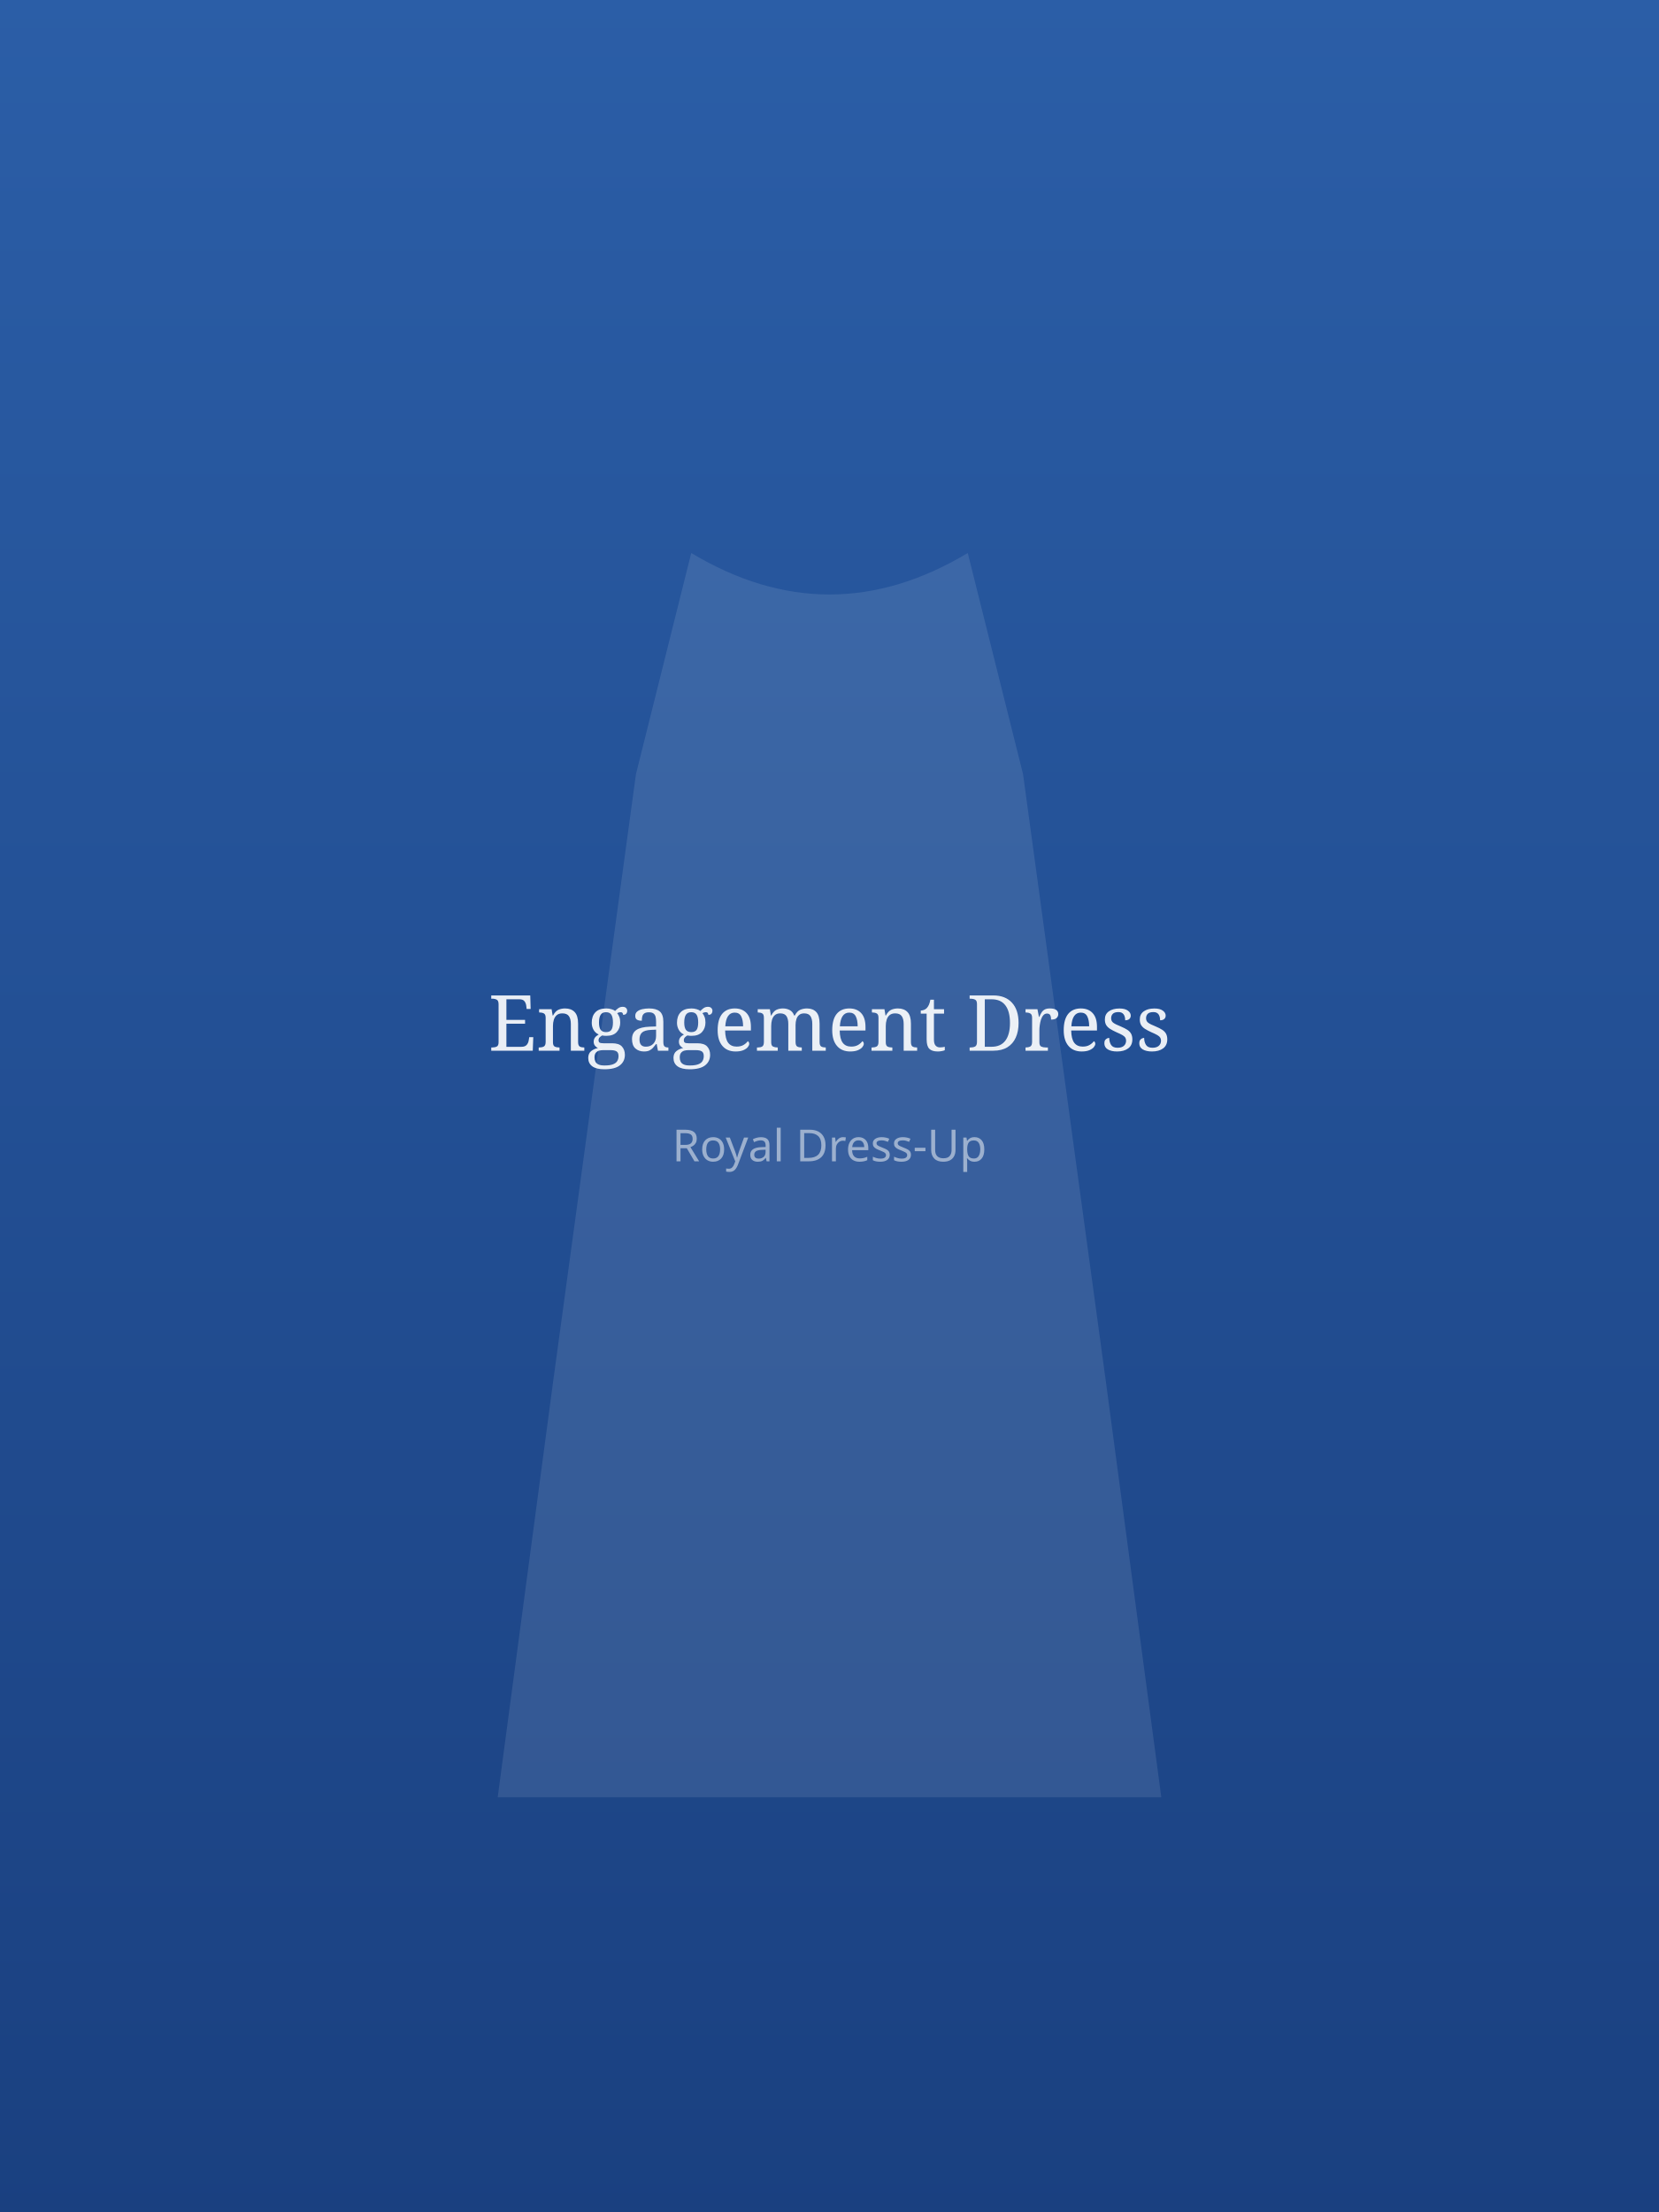
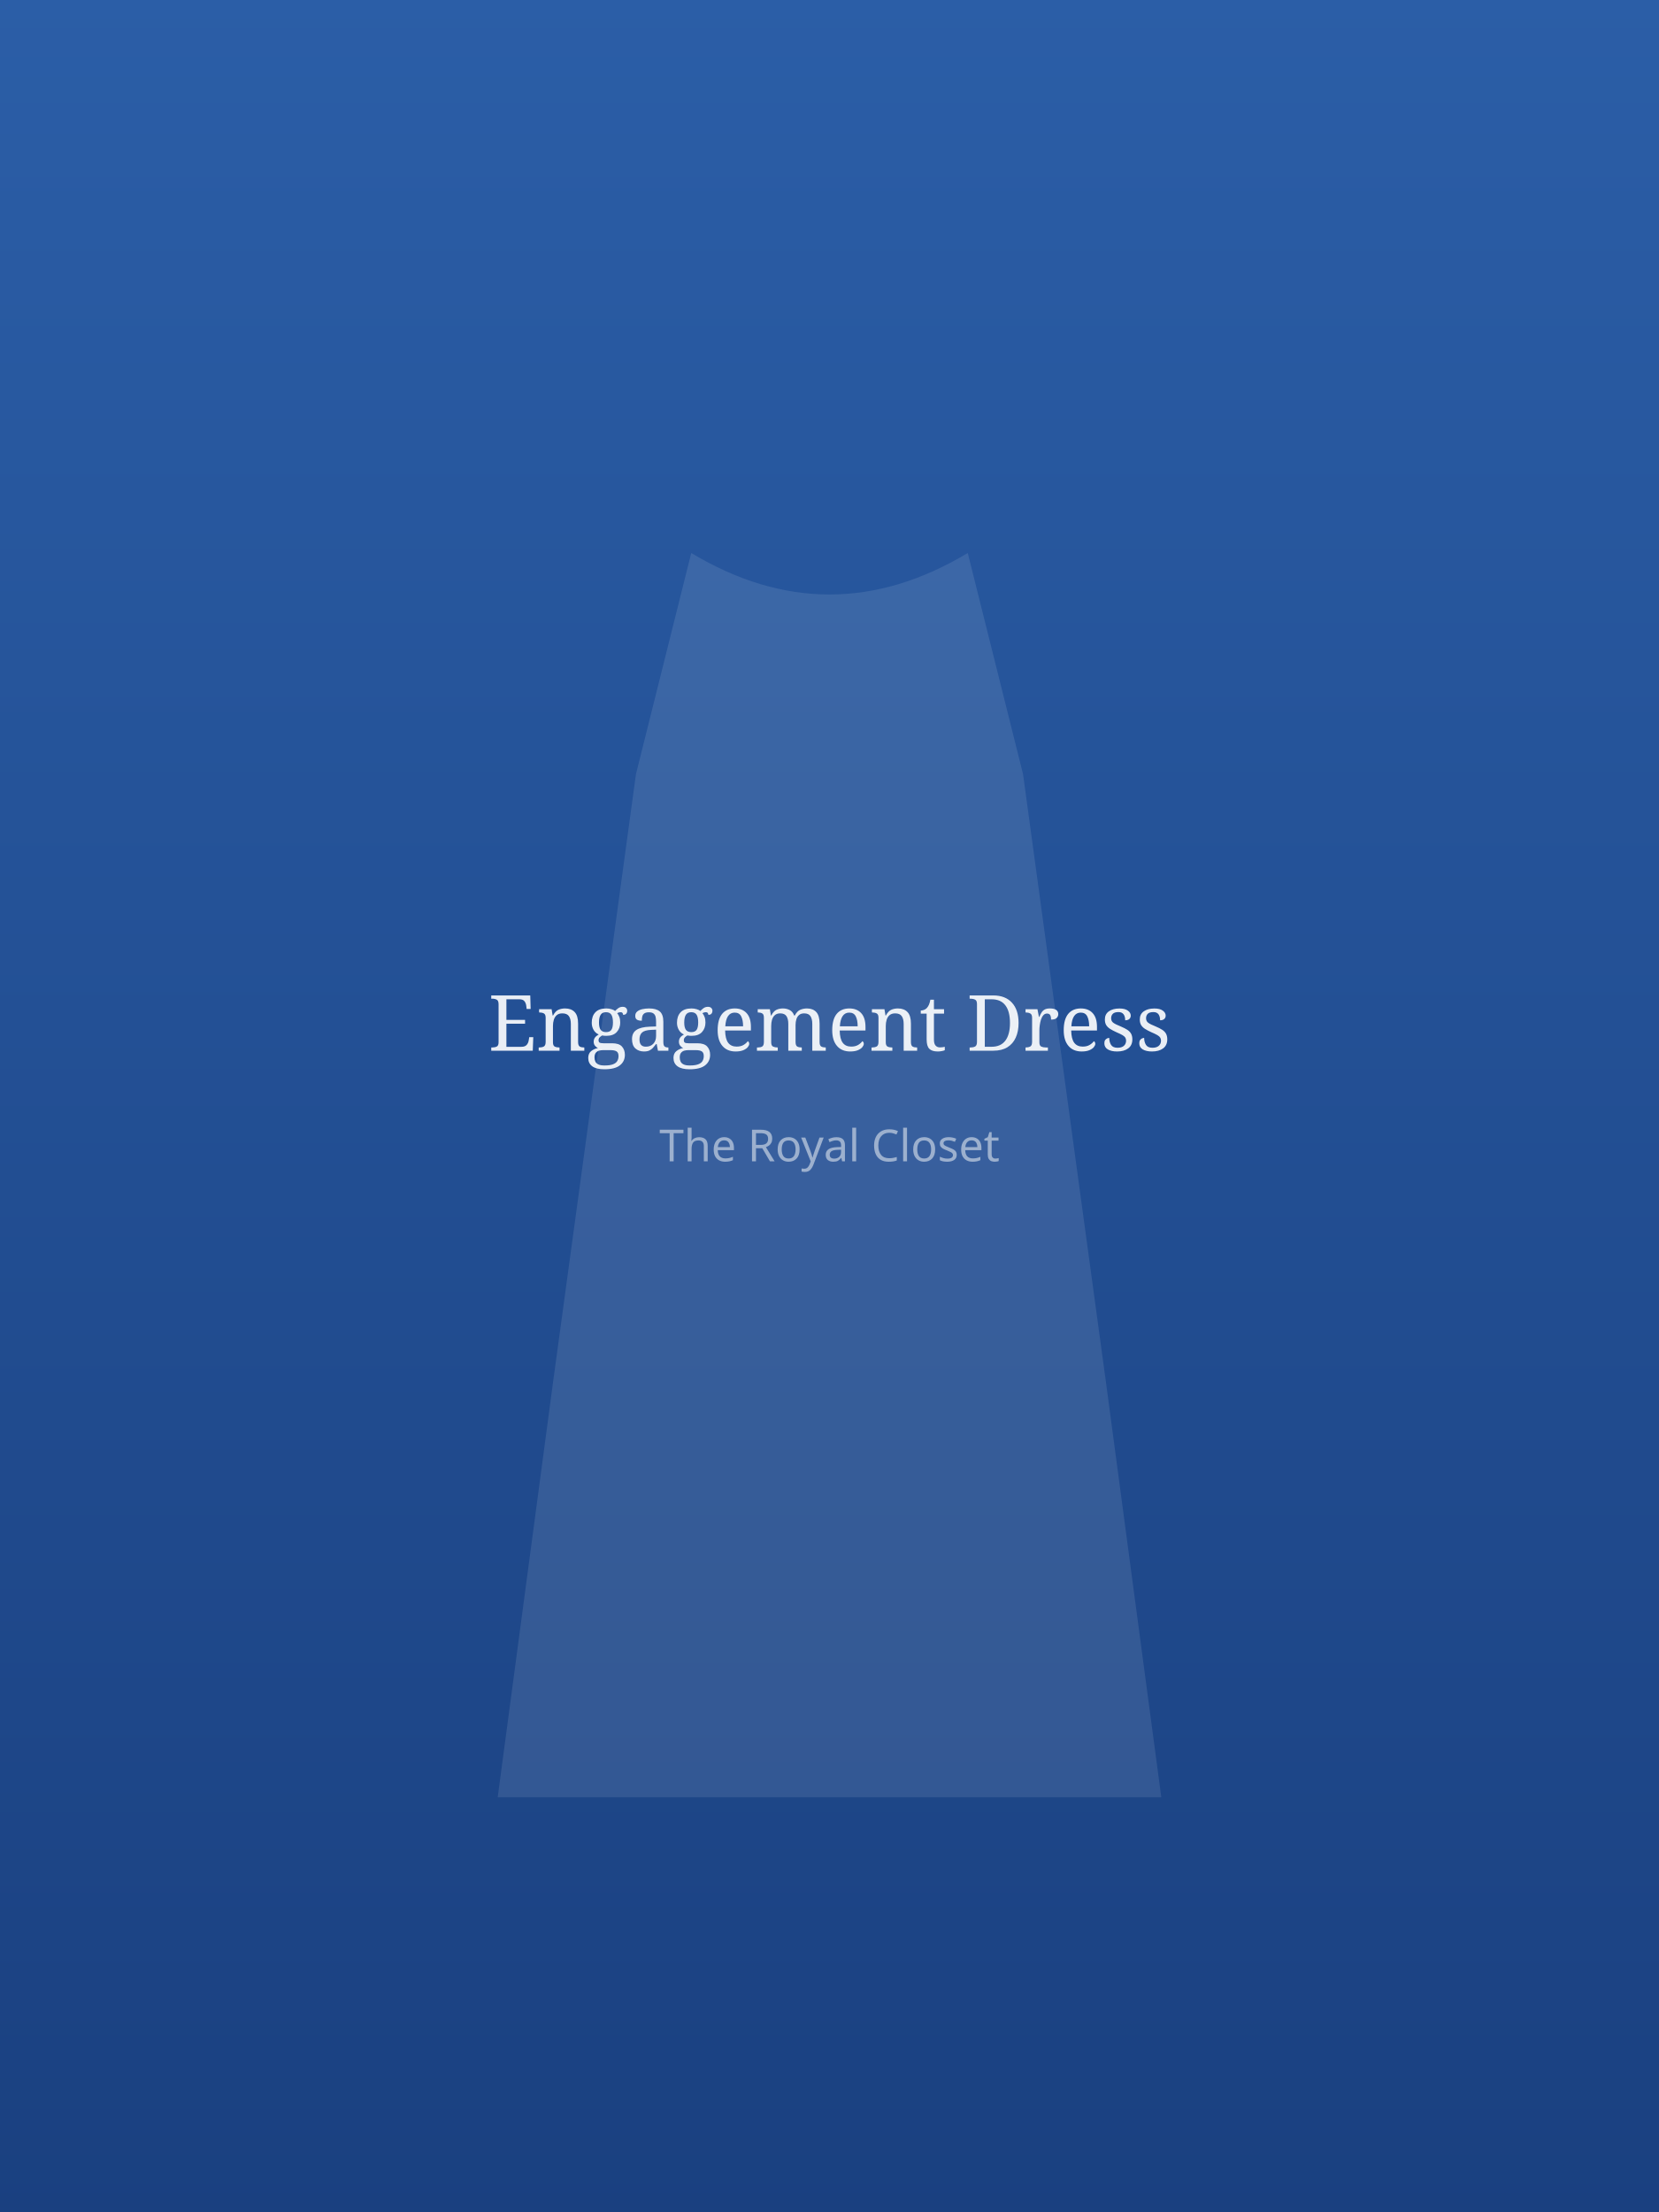
<svg xmlns="http://www.w3.org/2000/svg" width="600" height="800" viewBox="0 0 600 800">
  <defs>
    <linearGradient id="bg" x1="0%" y1="0%" x2="0%" y2="100%">
      <stop offset="0%" style="stop-color:#2b5ea7;stop-opacity:1" />
      <stop offset="100%" style="stop-color:#1a4080;stop-opacity:1" />
    </linearGradient>
  </defs>
  <rect width="600" height="800" fill="url(#bg)" />
  <text x="300" y="380" text-anchor="middle" font-family="serif" font-size="28" fill="#ffffff" opacity="0.9">Engagement Dress</text>
-   <text x="300" y="420" text-anchor="middle" font-family="sans-serif" font-size="16" fill="#ffffff" opacity="0.5">Royal Dress-Up</text>
+   <text x="300" y="420" text-anchor="middle" font-family="sans-serif" font-size="16" fill="#ffffff" opacity="0.5">The Royal Closet</text>
  <path d="M250,200 L230,280 L200,500 L180,650 L420,650 L400,500 L370,280 L350,200 Q300,230 250,200" fill="#ffffff" opacity="0.1" />
</svg>
